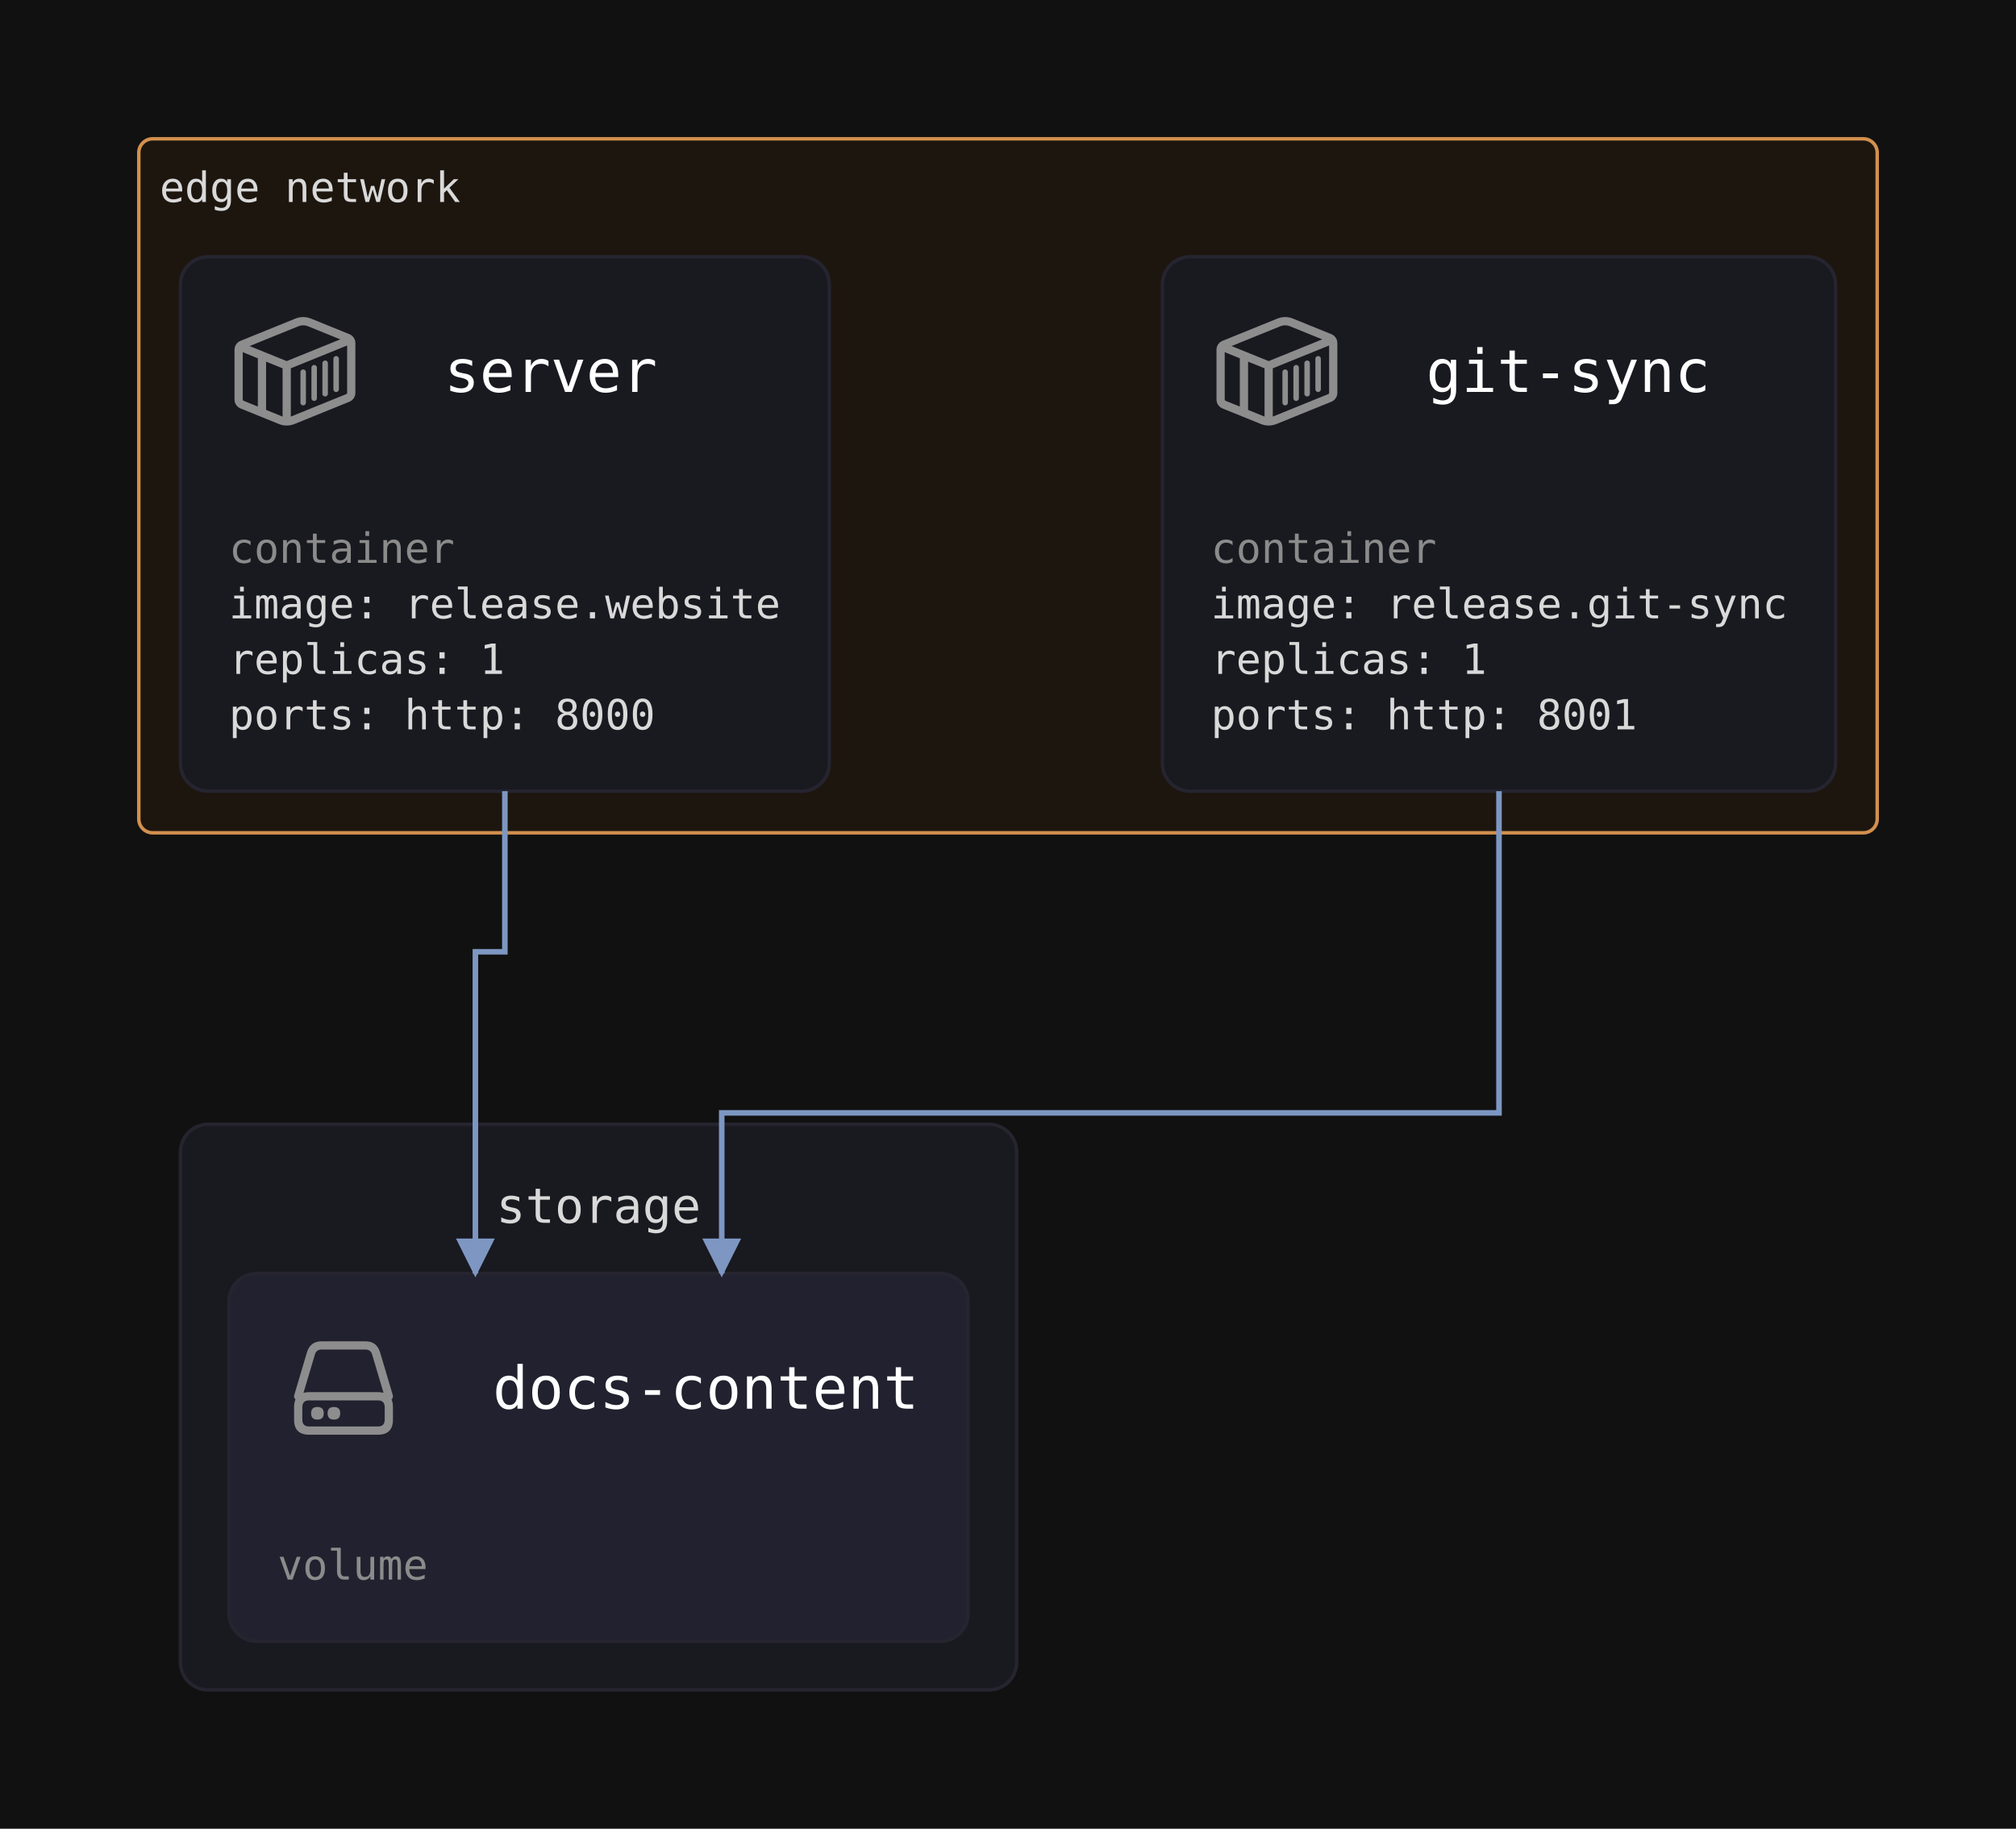
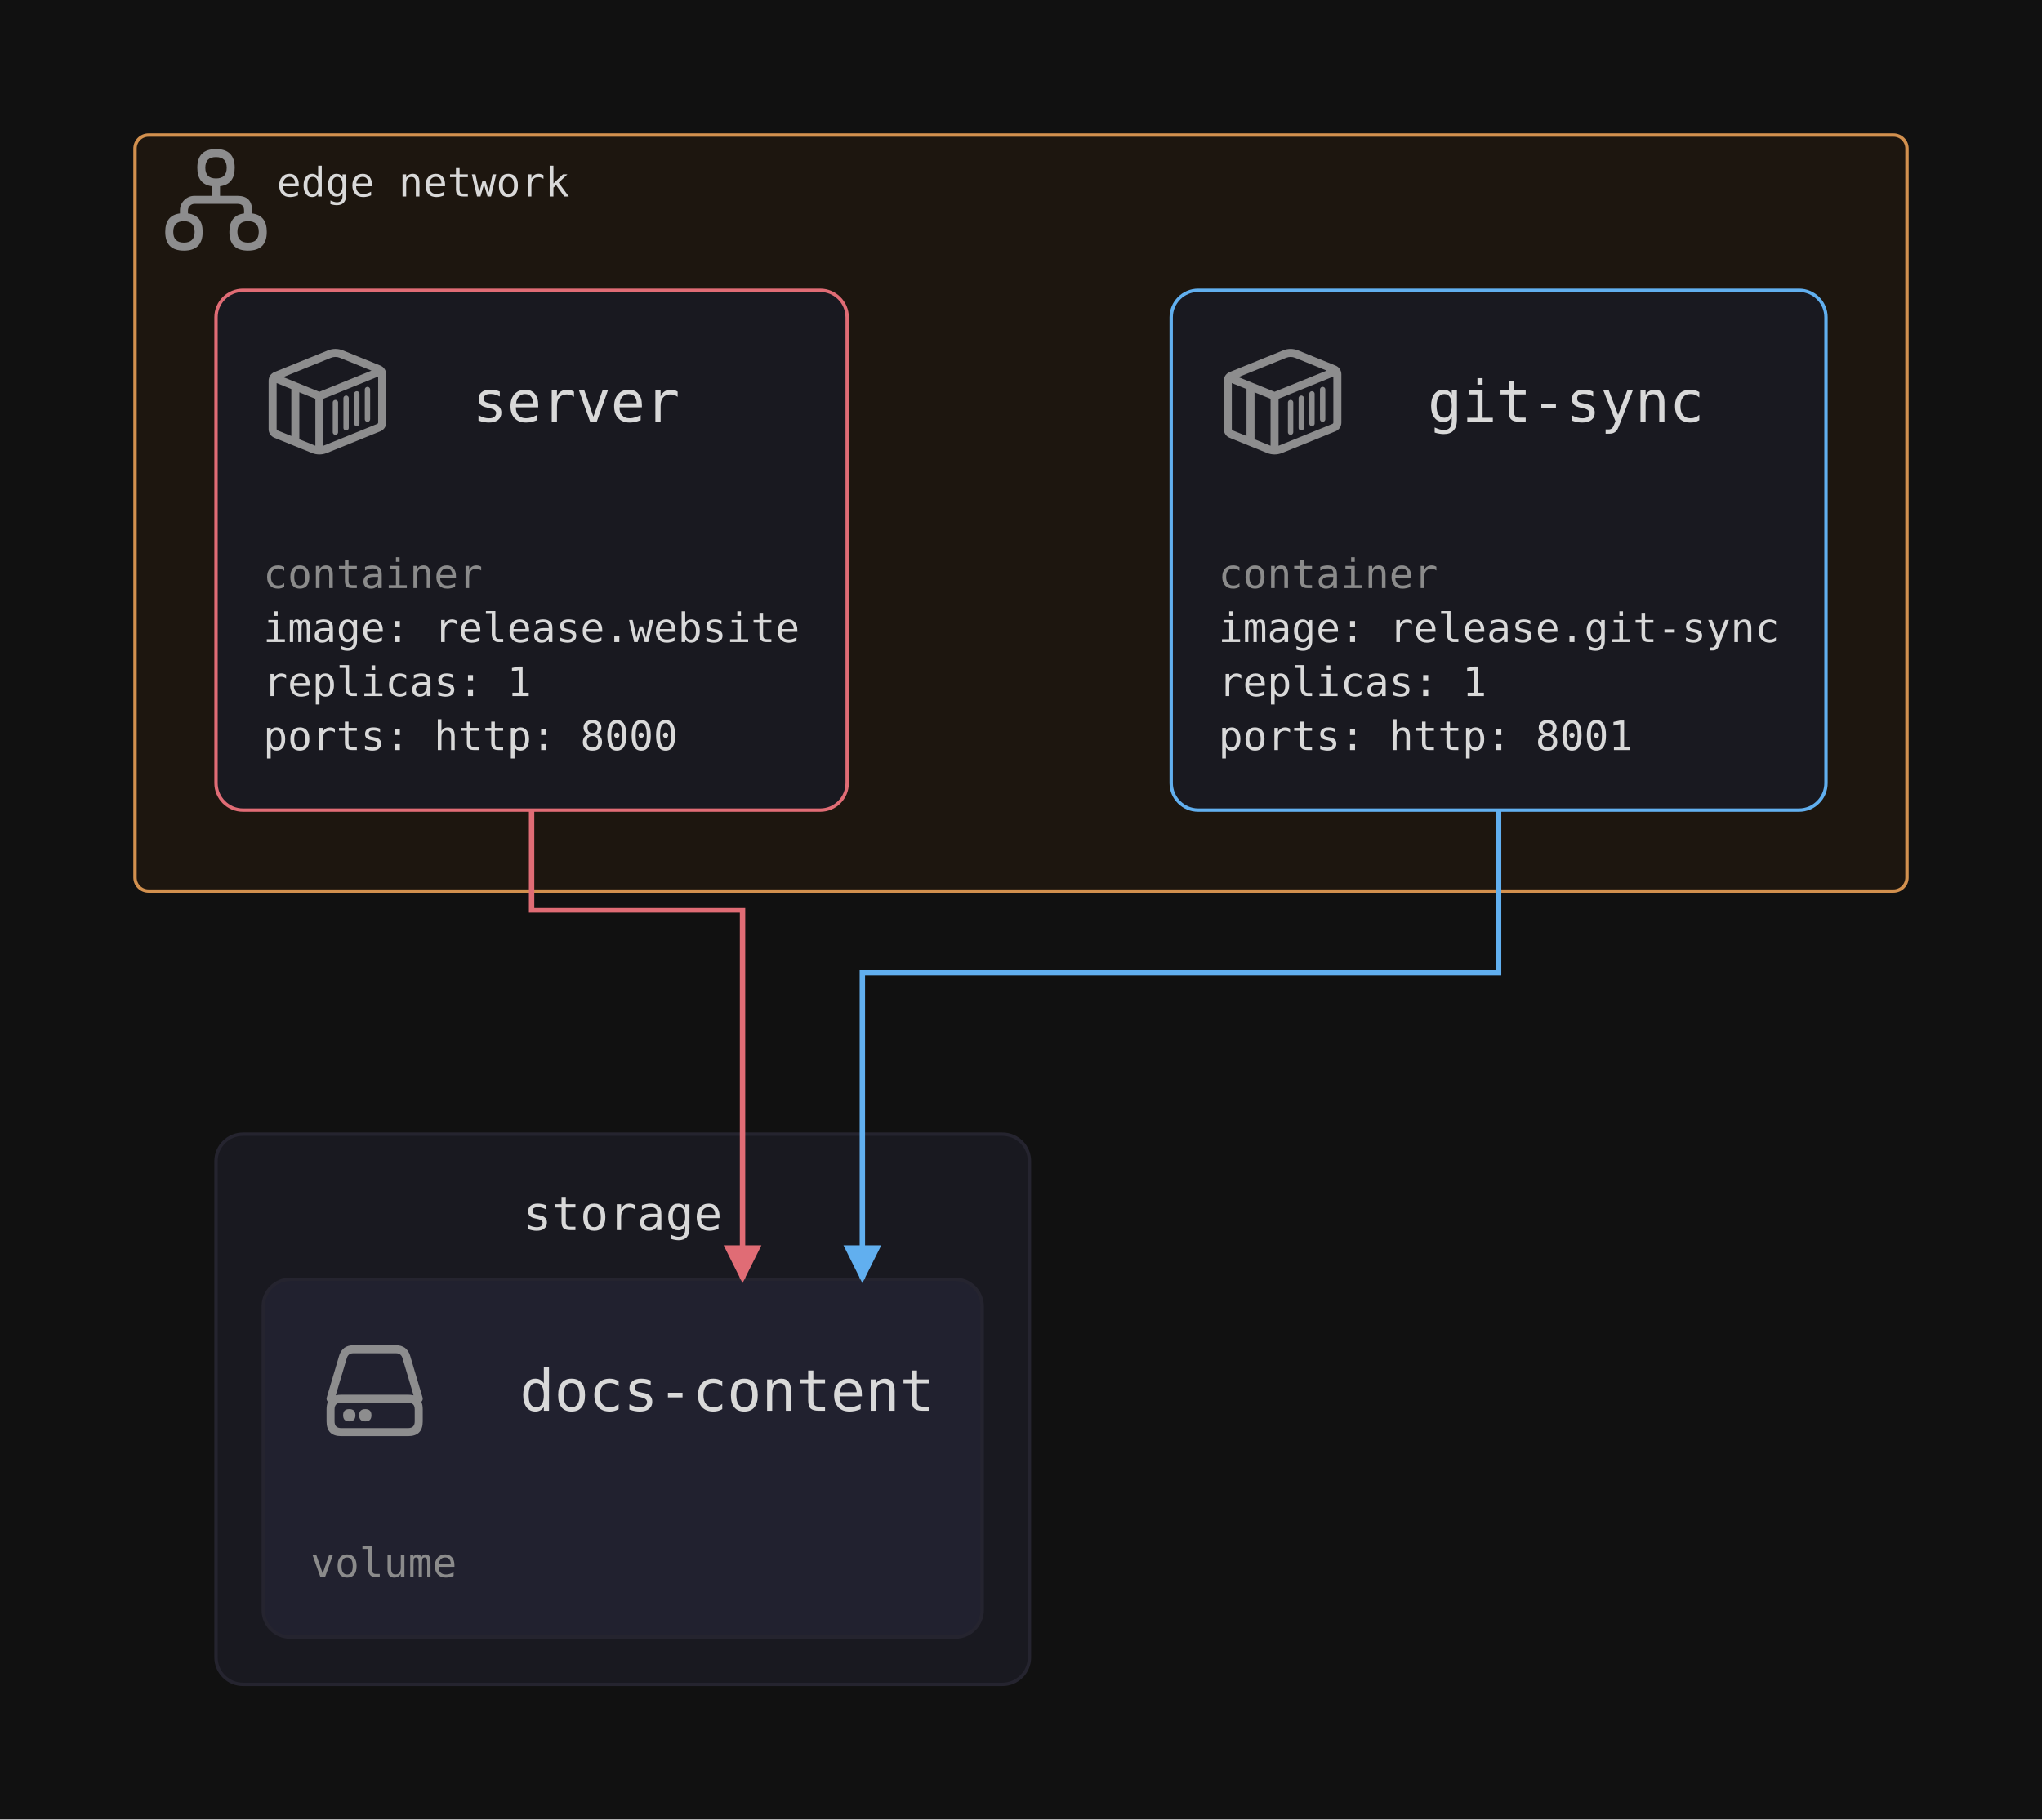
- <svg xmlns="http://www.w3.org/2000/svg" width="581" height="527" viewBox="0 0 581 527" font-family="'DejaVu Sans Mono', 'Menlo', 'Consolas', 'Liberation Mono', 'Courier New', monospace" font-size="14px">
+ <svg xmlns="http://www.w3.org/2000/svg" width="605" height="539" viewBox="0 0 605 539" font-family="'DejaVu Sans Mono', 'Menlo', 'Consolas', 'Liberation Mono', 'Courier New', monospace" font-size="14px">
  <defs>
-     <marker id="r99379274-arrow-7d97c2" viewBox="0 0 10 10" refX="9" refY="5" markerWidth="7" markerHeight="7" orient="auto-start-reverse">
-       <path d="M 0 0 L 10 5 L 0 10 z" fill="#7d97c2" />
+     <marker id="r5e886133-arrow-e06c75" viewBox="0 0 10 10" refX="9" refY="5" markerWidth="7" markerHeight="7" orient="auto-start-reverse">
+       <path d="M 0 0 L 10 5 L 0 10 z" fill="#e06c75" />
+     </marker>
+     <marker id="r5e886133-arrow-61afef" viewBox="0 0 10 10" refX="9" refY="5" markerWidth="7" markerHeight="7" orient="auto-start-reverse">
+       <path d="M 0 0 L 10 5 L 0 10 z" fill="#61afef" />
    </marker>
  </defs>
-   <rect x="0" y="0" width="581" height="527" fill="#111111" />
-   <rect x="40" y="40" width="501" height="200" rx="4" fill="#2b1d0e" fill-opacity="0.5" stroke="#d2904e" stroke-width="1" />
+   <rect x="0" y="0" width="605" height="539" fill="#111111" />
+   <rect x="40" y="40" width="525" height="224" rx="4" fill="#2b1d0e" fill-opacity="0.5" stroke="#d2904e" stroke-width="1" />
  <g font-size="12px">
-     <text x="46" y="58.2" fill="#d9d9d9" text-anchor="start">edge network</text>
+     <text x="46" y="58.2" fill="#d9d9d9" text-anchor="start">⠀⠀⠀⠀⠀edge network</text>
  </g>
-   <path d="M60 324 H285 a8 8 0 0 1 8 8 V479 a8 8 0 0 1 -8 8 H60 a8 8 0 0 1 -8 -8 V332 a8 8 0 0 1 8 -8 Z" fill="#191920" stroke="#25242f" />
-   <text x="143" y="352.4" fill="#d9d9d9" text-anchor="start">storage</text>
-   <path d="M74 367 H271 a8 8 0 0 1 8 8 V465 a8 8 0 0 1 -8 8 H74 a8 8 0 0 1 -8 -8 V375 a8 8 0 0 1 8 -8 Z" fill="#21212f" stroke="#25242f" />
-   <svg x="80" y="381" width="38" height="38" color="#8d8d8e" viewBox="0 0 24 24" fill="none">
+   <path d="M72 336 H297 a8 8 0 0 1 8 8 V491 a8 8 0 0 1 -8 8 H72 a8 8 0 0 1 -8 -8 V344 a8 8 0 0 1 8 -8 Z" fill="#191920" stroke="#25242f" />
+   <text x="155" y="364.4" fill="#d9d9d9" text-anchor="start">storage</text>
+   <path d="M86 379 H283 a8 8 0 0 1 8 8 V477 a8 8 0 0 1 -8 8 H86 a8 8 0 0 1 -8 -8 V387 a8 8 0 0 1 8 -8 Z" fill="#21212f" stroke="#25242f" />
+   <svg x="92" y="393" width="38" height="38" color="#8d8d8e" viewBox="0 0 24 24" fill="none">
    <path d="M3.031,13.286 L5.381,5.386 L5.391,5.356 Q6.032,3.492 8.003,3.5 L16,3.5 Q17.968,3.492 18.609,5.356 L18.619,5.386 L20.969,13.286 Q21.057,13.584 20.91,13.857 Q20.841,13.983 20.741,14.07 Q21,14.656 21,15.5 L21,17.75 Q21,20.5 18.25,20.5 L5.75,20.5 Q3,20.5 3,17.75 L3,15.5 Q3,14.656 3.259,14.07 Q3.159,13.983 3.09,13.857 Q2.943,13.584 3.031,13.286 Z M5.75,12.75 L18.25,12.75 Q18.825,12.75 19.28,12.87 L17.186,5.83 Q16.892,4.996 16,5 L7.997,5 Q7.108,4.996 6.814,5.83 L4.72,12.87 Q5.175,12.75 5.75,12.75 Z M5.75,14.25 Q4.5,14.25 4.5,15.5 L4.5,17.75 Q4.5,19 5.75,19 L18.25,19 Q19.5,19 19.5,17.75 L19.5,15.5 Q19.5,14.25 18.25,14.25 Z M8.4,16.6 Q8.4,17.75 7.25,17.75 Q6.1,17.75 6.1,16.6 Q6.1,15.45 7.25,15.45 Q8.4,15.45 8.4,16.6 Z M11.4,16.6 Q11.4,17.75 10.25,17.75 Q9.1,17.75 9.1,16.6 Q9.1,15.45 10.25,15.45 Q11.4,15.45 11.4,16.6 Z" fill="currentColor" />
  </svg>
  <g font-size="17px">
-     <text x="142" y="405.95" fill="#ffffff" text-anchor="start">docs-content</text>
+     <text x="154" y="417.95" fill="#d9d9d9" text-anchor="start">docs-content</text>
  </g>
  <g font-size="12px">
-     <text x="80" y="455.2" fill="#8b8b8b" text-anchor="start">volume</text>
+     <text x="92" y="467.2" fill="#8b8b8b" text-anchor="start">volume</text>
  </g>
-   <path d="M60 74 H231 a8 8 0 0 1 8 8 V220 a8 8 0 0 1 -8 8 H60 a8 8 0 0 1 -8 -8 V82 a8 8 0 0 1 8 -8 Z" fill="#191920" stroke="#25242f" />
-   <svg x="66" y="88" width="38" height="38" color="#8d8d8e" viewBox="0 0 24 24" fill="none">
+   <svg x="45" y="40.2" width="38" height="38" color="#8d8d8e" viewBox="0 0 24 24" fill="none">
+     <path d="M15.5,6 Q15.5,9.102 12.75,9.455 L12.75,11.25 L16,11.25 Q18.75,11.25 18.75,14 L18.75,14.545 Q21.5,14.898 21.5,18 Q21.5,21.5 18,21.5 Q14.5,21.5 14.5,18 Q14.5,14.898 17.25,14.545 L17.25,14 Q17.25,12.75 16,12.75 L8,12.75 Q7.482,12.75 7.116,13.116 Q6.75,13.482 6.75,14 L6.75,14.545 Q9.5,14.898 9.5,18 Q9.5,21.5 6,21.5 Q2.5,21.5 2.5,18 Q2.5,14.898 5.25,14.545 L5.25,14 Q5.25,12.861 6.055,12.055 Q6.861,11.25 8,11.25 L11.25,11.25 L11.25,9.455 Q8.5,9.102 8.5,6 Q8.5,2.5 12,2.5 Q15.5,2.5 15.5,6 Z M8,18 Q8,16 6,16 Q4,16 4,18 Q4,20 6,20 Q8,20 8,18 Z M20,18 Q20,16 18,16 Q16,16 16,18 Q16,20 18,20 Q20,20 20,18 Z M14,6 Q14,4 12,4 Q10,4 10,6 Q10,8 12,8 Q14,8 14,6 Z" fill="currentColor" />
+   </svg>
+   <path d="M72 86 H243 a8 8 0 0 1 8 8 V232 a8 8 0 0 1 -8 8 H72 a8 8 0 0 1 -8 -8 V94 a8 8 0 0 1 8 -8 Z" fill="#191920" stroke="#e06c75" />
+   <svg x="78" y="100" width="38" height="38" color="#8d8d8e" viewBox="0 0 24 24" fill="none">
    <path d="M21.908 5.241L14.909 2.404C13.999 2.035 13.001 2.035 12.091 2.404L2.092 6.458C1.429 6.727 1 7.363 1 8.08V17.138C1 17.855 1.429 18.492 2.092 18.76L9.091 21.598C9.546 21.782 10.023 21.874 10.5 21.874C10.977 21.874 11.454 21.781 11.909 21.598L21.908 17.543C22.571 17.273 23 16.638 23 15.922V6.863C23 6.147 22.571 5.51 21.908 5.241ZM5.25 18.42L2.655 17.368C2.562 17.331 2.5 17.237 2.5 17.137V8.519L5.25 9.634V18.42ZM9.75 20.242C9.718 20.231 9.687 20.219 9.655 20.206L6.75 19.028V10.241L9.75 11.457V20.241V20.242ZM3.746 7.405L12.655 3.793C13.2 3.572 13.8 3.572 14.344 3.793L20.253 6.189L10.499 10.143L3.745 7.405H3.746ZM21.5 15.921C21.5 16.024 21.438 16.114 21.344 16.152L11.345 20.206C11.314 20.219 11.282 20.231 11.25 20.242V11.458L21.5 7.302V15.921ZM13 17.708V12.159C13 11.955 13.123 11.772 13.312 11.696C13.641 11.563 14 11.805 14 12.159V17.708C14 17.912 13.877 18.095 13.688 18.171C13.359 18.304 13 18.062 13 17.708ZM15 16.897V11.348C15 11.144 15.123 10.961 15.312 10.885C15.641 10.752 16 10.994 16 11.348V16.897C16 17.101 15.877 17.284 15.688 17.36C15.359 17.493 15 17.251 15 16.897ZM19 15.275V9.726C19 9.522 19.123 9.339 19.312 9.263C19.641 9.13 20 9.372 20 9.726V15.275C20 15.479 19.877 15.662 19.688 15.738C19.359 15.871 19 15.629 19 15.275ZM17 16.086V10.537C17 10.333 17.123 10.15 17.312 10.074C17.641 9.941 18 10.183 18 10.537V16.086C18 16.29 17.877 16.473 17.688 16.549C17.359 16.682 17 16.44 17 16.086Z" fill="currentColor" />
  </svg>
  <g font-size="17px">
-     <text x="128" y="112.95" fill="#ffffff" text-anchor="start">server</text>
+     <text x="140" y="124.95" fill="#d9d9d9" text-anchor="start">server</text>
  </g>
  <g font-size="12px">
-     <text x="66" y="162.2" fill="#8b8b8b" text-anchor="start">container</text>
-     <text x="66" y="178.2" fill="#d9d9d9" text-anchor="start">image: release.website</text>
-     <text x="66" y="194.2" fill="#d9d9d9" text-anchor="start">replicas: 1</text>
-     <text x="66" y="210.2" fill="#d9d9d9" text-anchor="start">ports: http: 8000</text>
+     <text x="78" y="174.2" fill="#8b8b8b" text-anchor="start">container</text>
+     <text x="78" y="190.2" fill="#d9d9d9" text-anchor="start">image: release.website</text>
+     <text x="78" y="206.2" fill="#d9d9d9" text-anchor="start">replicas: 1</text>
+     <text x="78" y="222.2" fill="#d9d9d9" text-anchor="start">ports: http: 8000</text>
  </g>
-   <path d="M343 74 H521 a8 8 0 0 1 8 8 V220 a8 8 0 0 1 -8 8 H343 a8 8 0 0 1 -8 -8 V82 a8 8 0 0 1 8 -8 Z" fill="#191920" stroke="#25242f" />
-   <svg x="349" y="88" width="38" height="38" color="#8d8d8e" viewBox="0 0 24 24" fill="none">
+   <path d="M355 86 H533 a8 8 0 0 1 8 8 V232 a8 8 0 0 1 -8 8 H355 a8 8 0 0 1 -8 -8 V94 a8 8 0 0 1 8 -8 Z" fill="#191920" stroke="#61afef" />
+   <svg x="361" y="100" width="38" height="38" color="#8d8d8e" viewBox="0 0 24 24" fill="none">
    <path d="M21.908 5.241L14.909 2.404C13.999 2.035 13.001 2.035 12.091 2.404L2.092 6.458C1.429 6.727 1 7.363 1 8.08V17.138C1 17.855 1.429 18.492 2.092 18.76L9.091 21.598C9.546 21.782 10.023 21.874 10.5 21.874C10.977 21.874 11.454 21.781 11.909 21.598L21.908 17.543C22.571 17.273 23 16.638 23 15.922V6.863C23 6.147 22.571 5.51 21.908 5.241ZM5.25 18.42L2.655 17.368C2.562 17.331 2.5 17.237 2.5 17.137V8.519L5.25 9.634V18.42ZM9.75 20.242C9.718 20.231 9.687 20.219 9.655 20.206L6.75 19.028V10.241L9.75 11.457V20.241V20.242ZM3.746 7.405L12.655 3.793C13.2 3.572 13.8 3.572 14.344 3.793L20.253 6.189L10.499 10.143L3.745 7.405H3.746ZM21.5 15.921C21.5 16.024 21.438 16.114 21.344 16.152L11.345 20.206C11.314 20.219 11.282 20.231 11.25 20.242V11.458L21.5 7.302V15.921ZM13 17.708V12.159C13 11.955 13.123 11.772 13.312 11.696C13.641 11.563 14 11.805 14 12.159V17.708C14 17.912 13.877 18.095 13.688 18.171C13.359 18.304 13 18.062 13 17.708ZM15 16.897V11.348C15 11.144 15.123 10.961 15.312 10.885C15.641 10.752 16 10.994 16 11.348V16.897C16 17.101 15.877 17.284 15.688 17.36C15.359 17.493 15 17.251 15 16.897ZM19 15.275V9.726C19 9.522 19.123 9.339 19.312 9.263C19.641 9.13 20 9.372 20 9.726V15.275C20 15.479 19.877 15.662 19.688 15.738C19.359 15.871 19 15.629 19 15.275ZM17 16.086V10.537C17 10.333 17.123 10.15 17.312 10.074C17.641 9.941 18 10.183 18 10.537V16.086C18 16.29 17.877 16.473 17.688 16.549C17.359 16.682 17 16.44 17 16.086Z" fill="currentColor" />
  </svg>
  <g font-size="17px">
-     <text x="411" y="112.95" fill="#ffffff" text-anchor="start">git-sync</text>
+     <text x="423" y="124.95" fill="#d9d9d9" text-anchor="start">git-sync</text>
  </g>
  <g font-size="12px">
-     <text x="349" y="162.2" fill="#8b8b8b" text-anchor="start">container</text>
-     <text x="349" y="178.2" fill="#d9d9d9" text-anchor="start">image: release.git-sync</text>
-     <text x="349" y="194.2" fill="#d9d9d9" text-anchor="start">replicas: 1</text>
-     <text x="349" y="210.2" fill="#d9d9d9" text-anchor="start">ports: http: 8001</text>
+     <text x="361" y="174.2" fill="#8b8b8b" text-anchor="start">container</text>
+     <text x="361" y="190.2" fill="#d9d9d9" text-anchor="start">image: release.git-sync</text>
+     <text x="361" y="206.2" fill="#d9d9d9" text-anchor="start">replicas: 1</text>
+     <text x="361" y="222.2" fill="#d9d9d9" text-anchor="start">ports: http: 8001</text>
  </g>
-   <path d="M 145.5 228 L 145.5 274.29 L 137 274.29 L 137 367" fill="none" stroke="#7d97c2" stroke-width="1.6" marker-end="url(#r99379274-arrow-7d97c2)" />
-   <path d="M 432 228 L 432 320.71 L 208 320.71 L 208 367" fill="none" stroke="#7d97c2" stroke-width="1.6" marker-end="url(#r99379274-arrow-7d97c2)" />
+   <path d="M 157.5 240 L 157.5 269.61 L 220 269.61 L 220 379" fill="none" stroke="#e06c75" stroke-width="1.6" marker-end="url(#r5e886133-arrow-e06c75)" />
+   <path d="M 444 240 L 444 288.23 L 255.5 288.23 L 255.5 379" fill="none" stroke="#61afef" stroke-width="1.6" marker-end="url(#r5e886133-arrow-61afef)" />
</svg>
